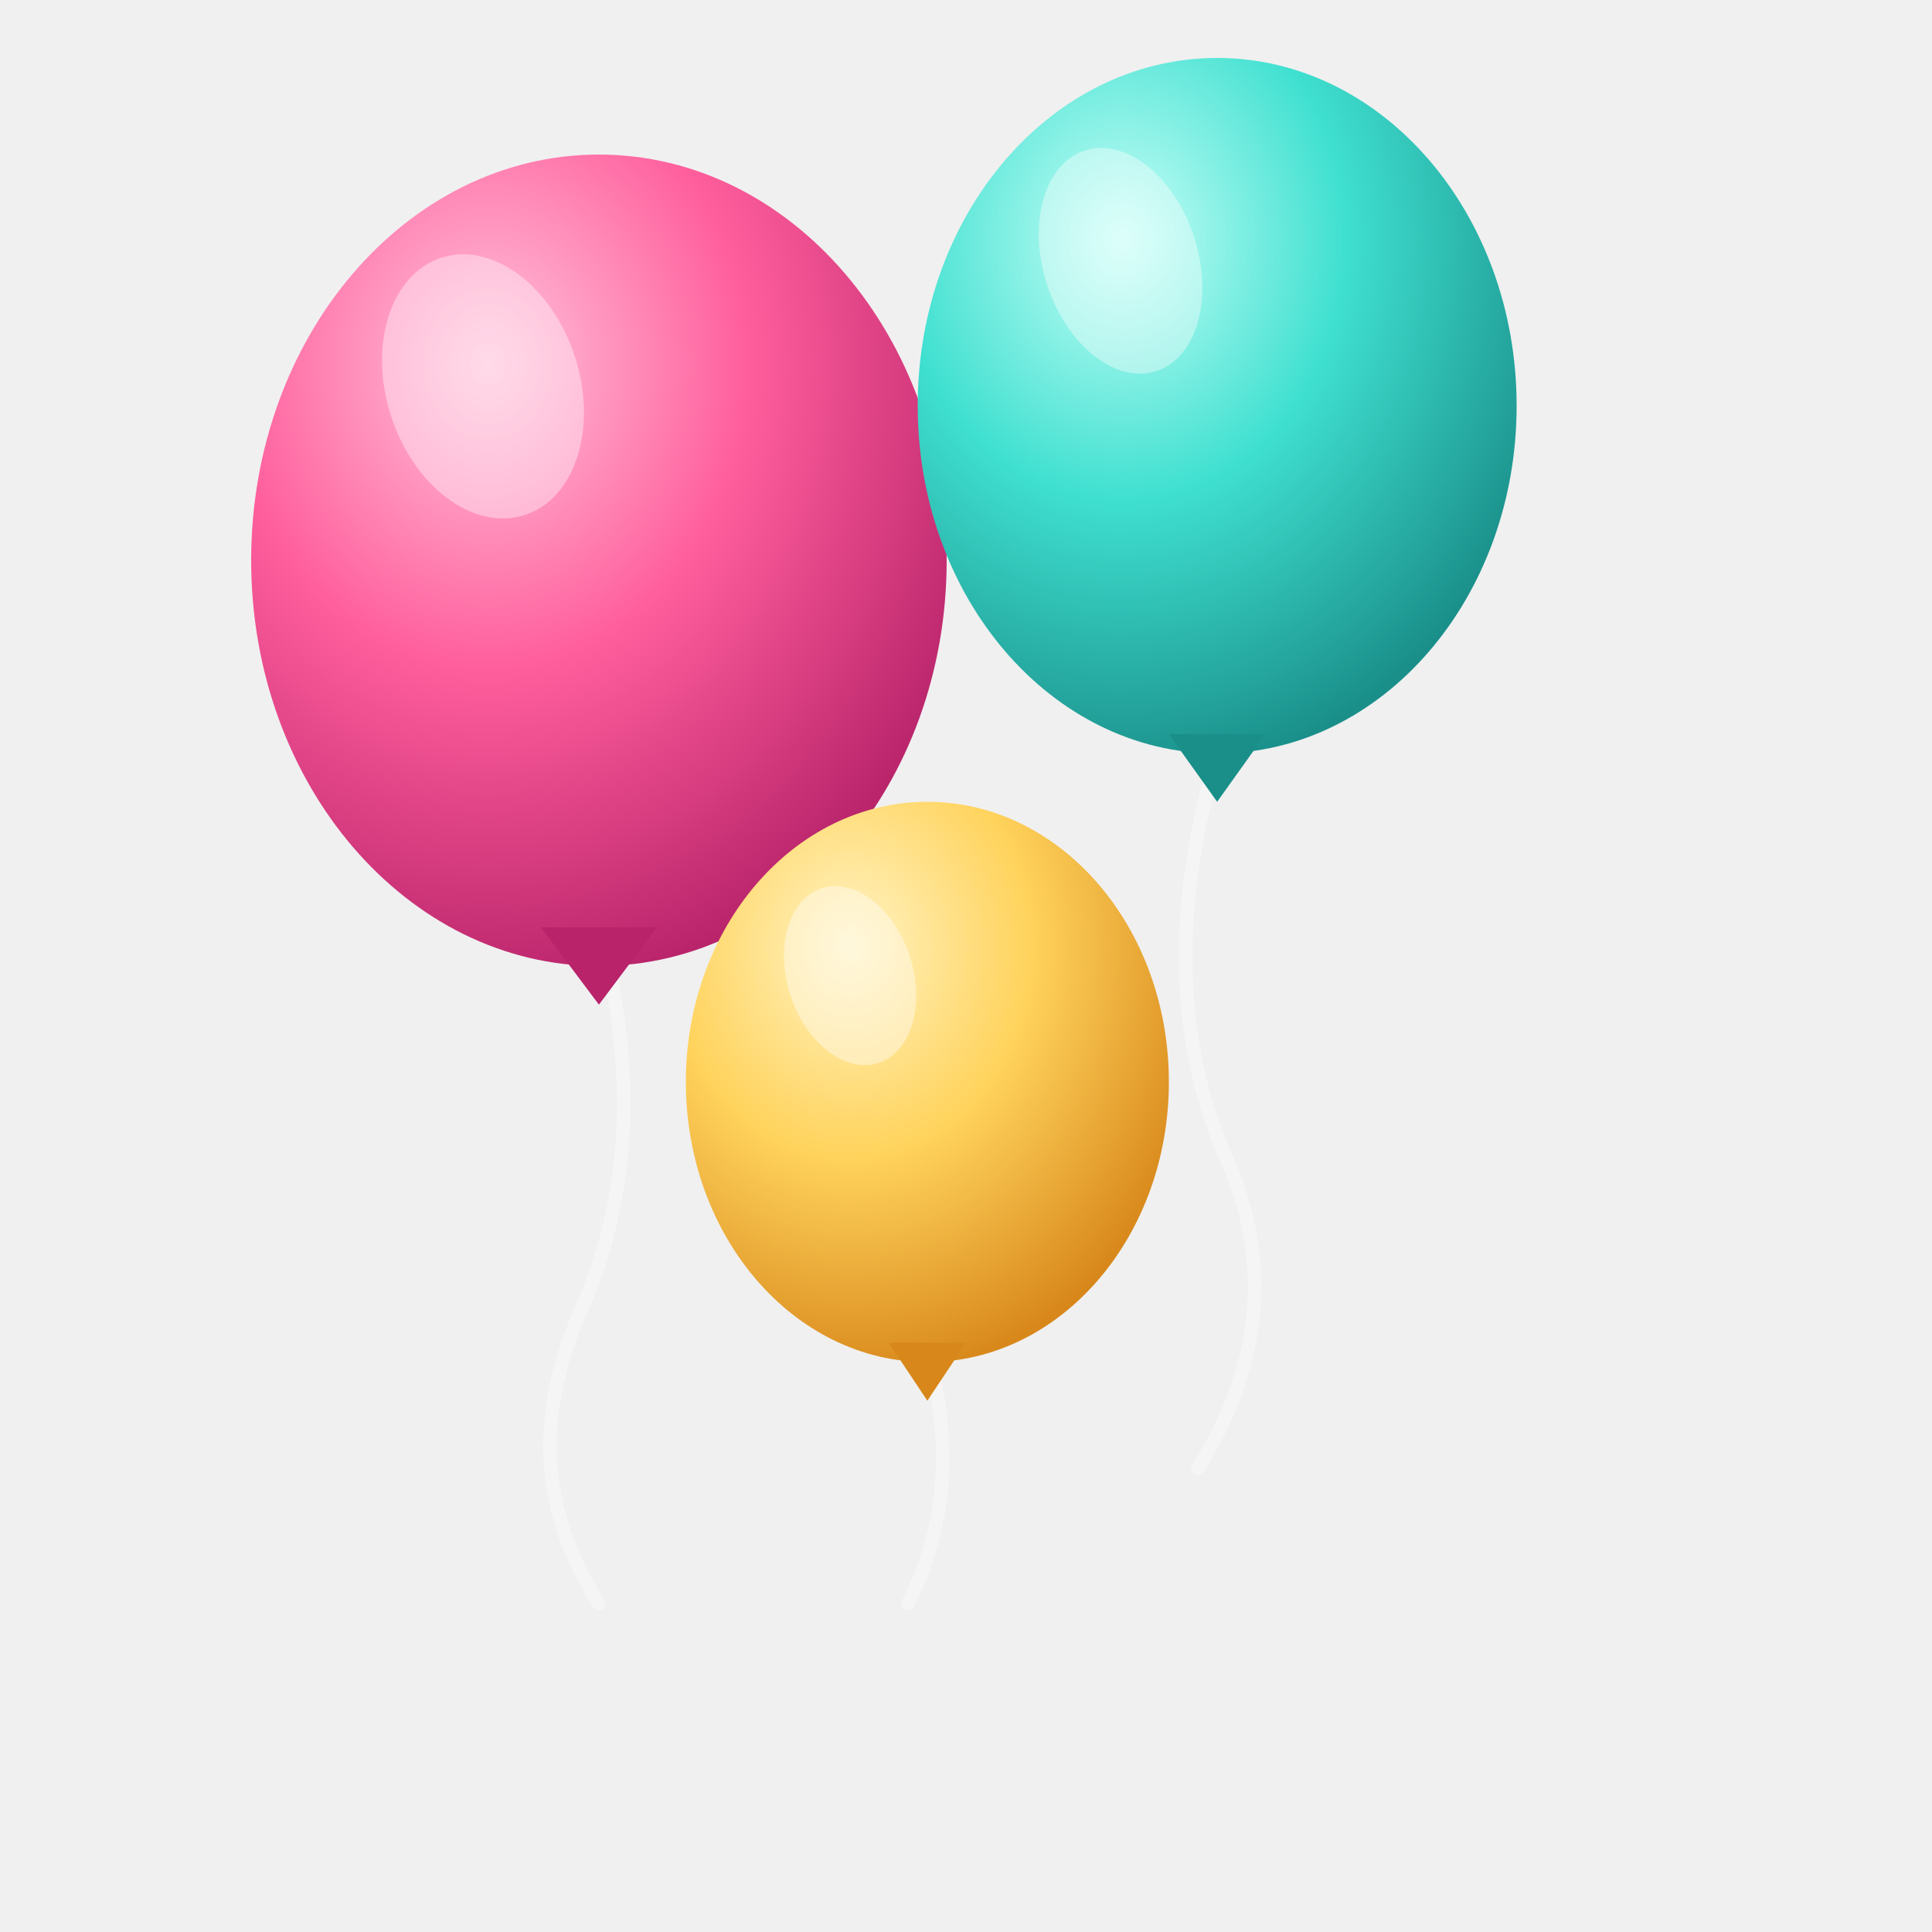
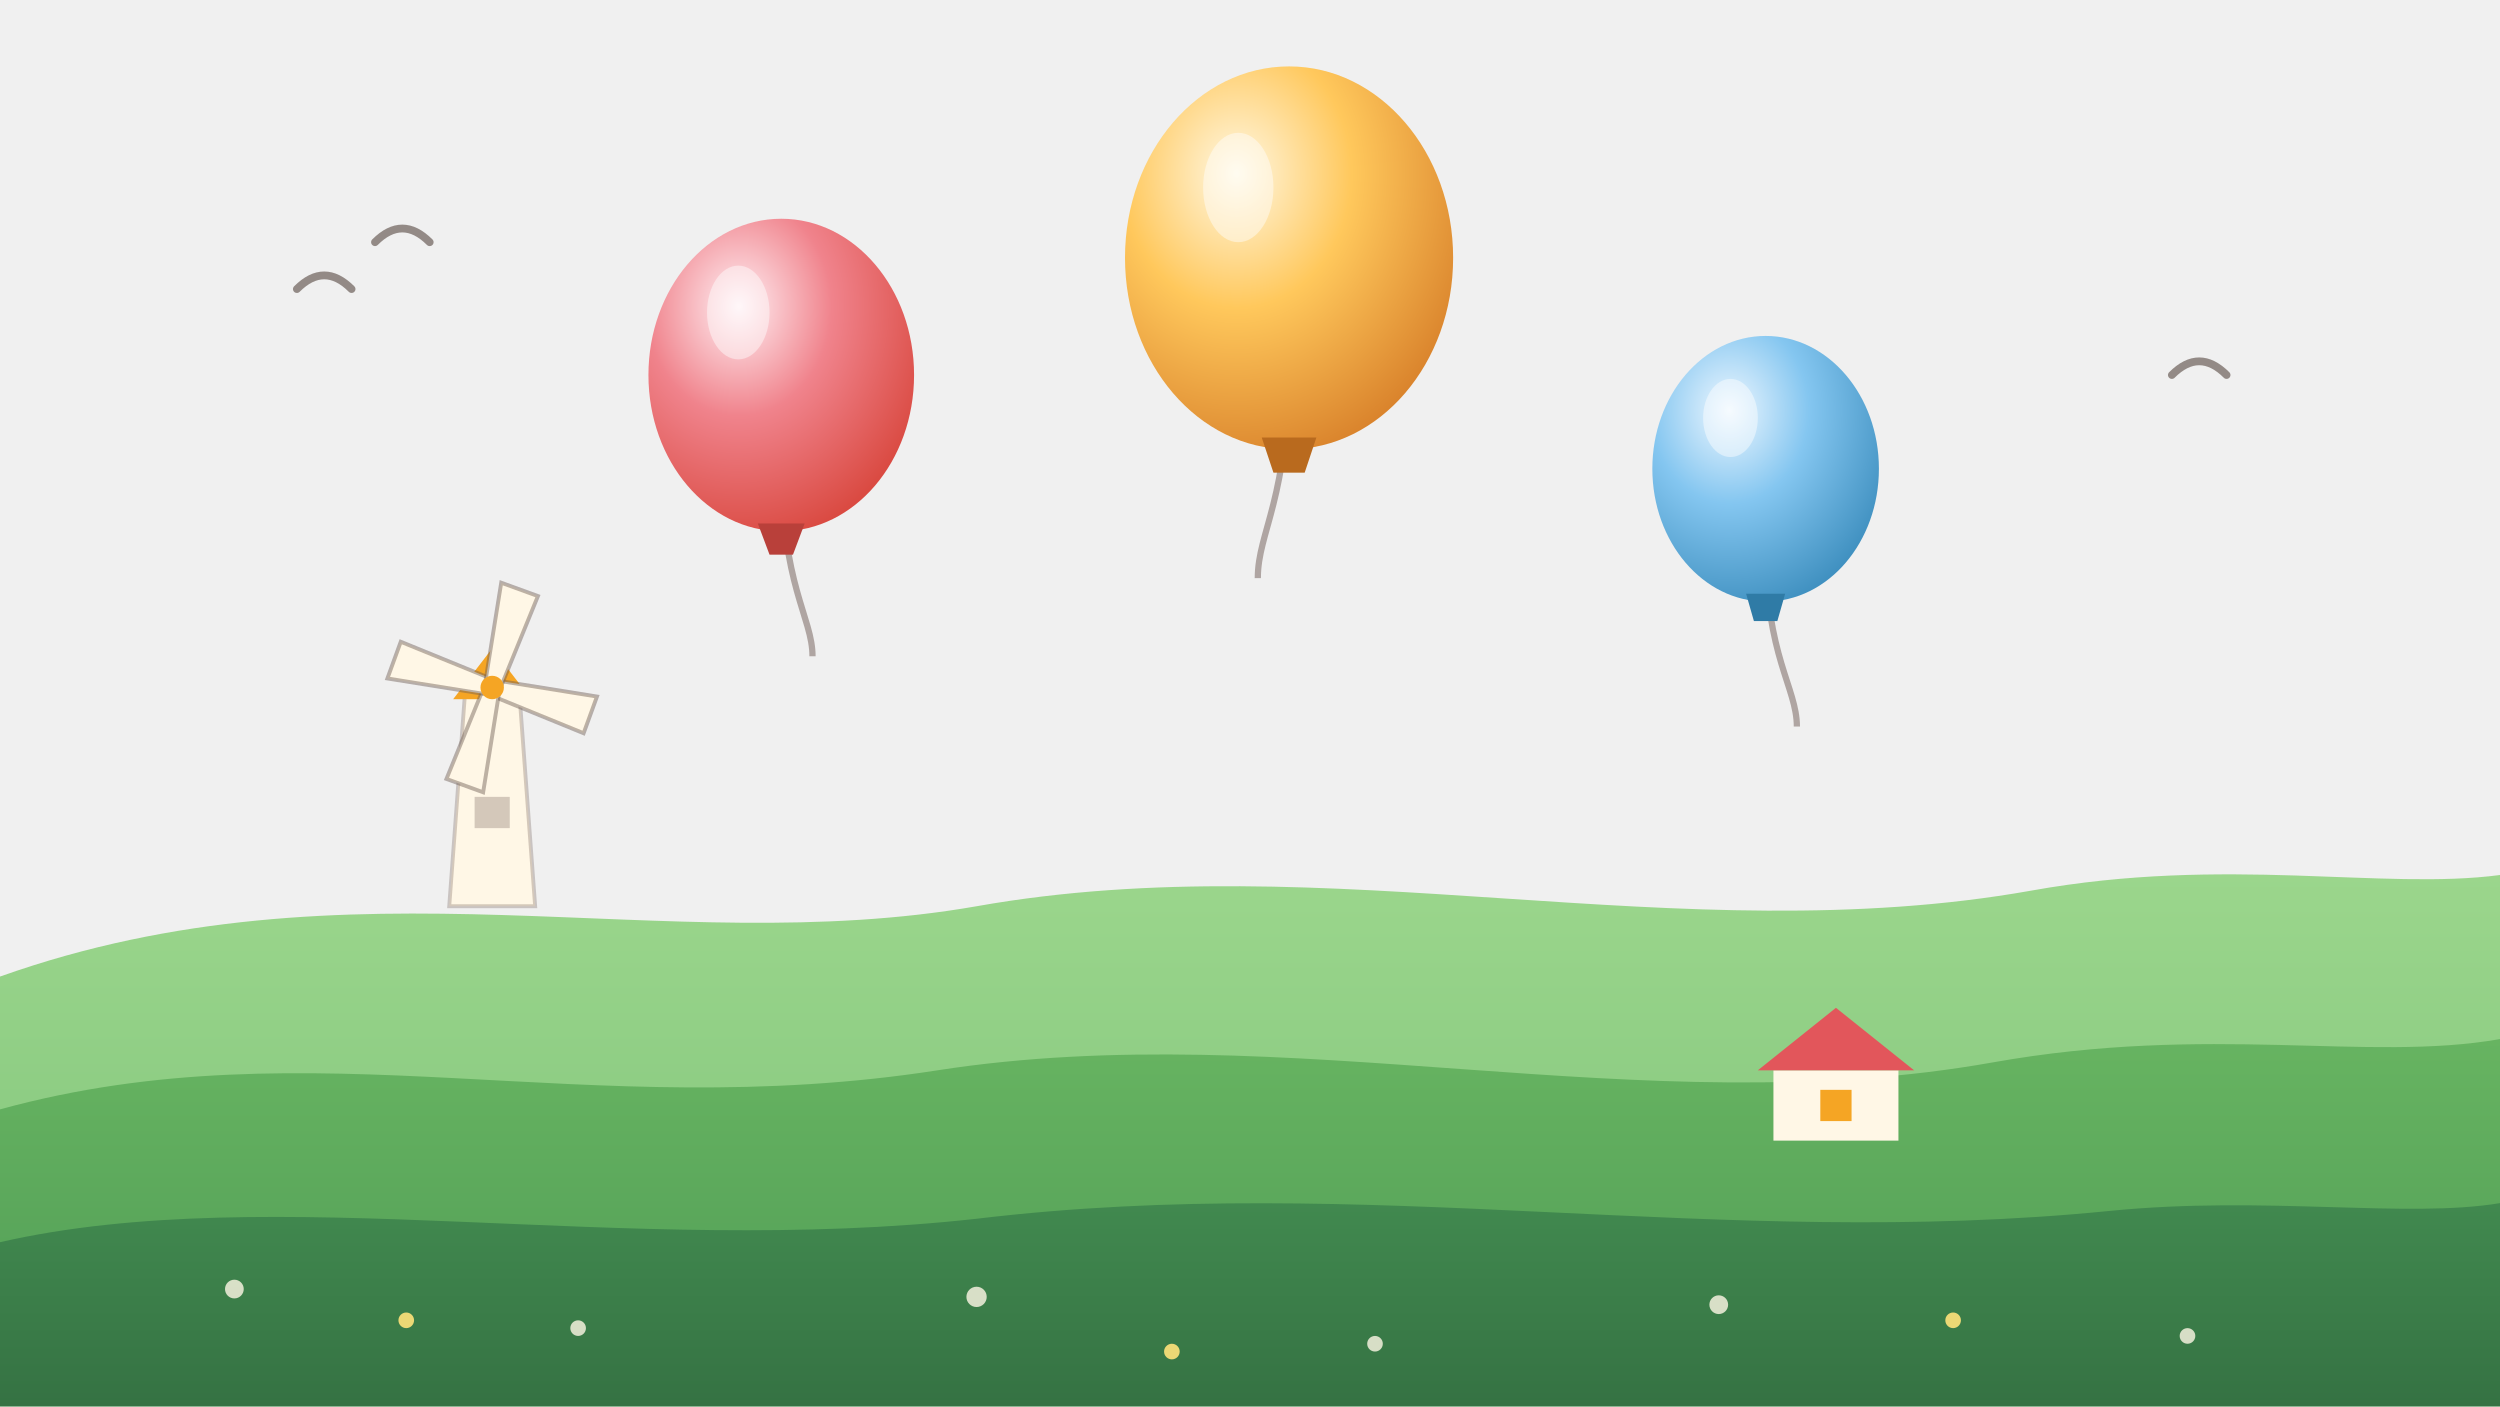
- <svg xmlns="http://www.w3.org/2000/svg" viewBox="0 0 200 200" width="200" height="200">
+ <svg xmlns="http://www.w3.org/2000/svg" viewBox="0 0 640 360" width="640" height="360">
  <defs>
-     <radialGradient id="bPink" cx="34%" cy="26%" r="78%">
-       <stop offset="0" stop-color="#ffc4dc" />
-       <stop offset="48%" stop-color="#ff5e9c" />
-       <stop offset="100%" stop-color="#b8236a" />
+     <linearGradient id="h1" x1="0" y1="0" x2="0" y2="1">
+       <stop offset="0" stop-color="#9BD68C" />
+       <stop offset="1" stop-color="#7CC178" />
+     </linearGradient>
+     <linearGradient id="h2" x1="0" y1="0" x2="0" y2="1">
+       <stop offset="0" stop-color="#67B461" />
+       <stop offset="1" stop-color="#4E9A55" />
+     </linearGradient>
+     <linearGradient id="h3" x1="0" y1="0" x2="0" y2="1">
+       <stop offset="0" stop-color="#41894F" />
+       <stop offset="1" stop-color="#357243" />
+     </linearGradient>
+     <radialGradient id="bA" cx=".34" cy=".28" r=".78">
+       <stop offset="0" stop-color="#FFF0F4" />
+       <stop offset=".45" stop-color="#F0838C" />
+       <stop offset="1" stop-color="#D9483F" />
    </radialGradient>
-     <radialGradient id="bCyan" cx="34%" cy="26%" r="78%">
-       <stop offset="0" stop-color="#c9fff8" />
-       <stop offset="48%" stop-color="#3fe0d0" />
-       <stop offset="100%" stop-color="#1a8f8a" />
+     <radialGradient id="bB" cx=".34" cy=".28" r=".78">
+       <stop offset="0" stop-color="#FFF8E4" />
+       <stop offset=".45" stop-color="#FFC85C" />
+       <stop offset="1" stop-color="#D9822B" />
    </radialGradient>
-     <radialGradient id="bGold" cx="34%" cy="26%" r="78%">
-       <stop offset="0" stop-color="#fff3c4" />
-       <stop offset="48%" stop-color="#ffd35c" />
-       <stop offset="100%" stop-color="#d8871a" />
+     <radialGradient id="bC" cx=".34" cy=".28" r=".78">
+       <stop offset="0" stop-color="#EEF7FF" />
+       <stop offset=".45" stop-color="#84C6F0" />
+       <stop offset="1" stop-color="#3E8FBF" />
    </radialGradient>
+     <g id="blade">
+       <path d="M0 -2 L26 -7 L26 3 L0 2 Z" fill="#FFF7E6" stroke="rgba(110,91,84,.45)" stroke-width="1" />
+     </g>
  </defs>
-   <g stroke="#ffffff" stroke-opacity=".35" stroke-width="1.4" fill="none" stroke-linecap="round">
-     <path d="M62 96 q6 22 -2 40 q-7 16 2 30" />
-     <path d="M126 78 q-7 24 1 42 q7 16 -3 32" />
-     <path d="M96 140 q4 14 -2 26" />
+   <path d="M0 250 C90 218 170 246 250 232 C340 216 430 244 520 228 C570 219 610 228 640 224 L640 360 L0 360 Z" fill="url(#h1)" />
+   <path d="M0 284 C80 262 150 288 240 274 C330 260 420 288 510 272 C566 262 606 272 640 266 L640 360 L0 360 Z" fill="url(#h2)" />
+   <path d="M0 318 C70 302 160 322 250 312 C350 300 440 320 540 310 C580 306 616 312 640 308 L640 360 L0 360 Z" fill="url(#h3)" />
+   <g transform="translate(126 232)">
+     <path d="M-11 0 L-7 -54 L7 -54 L11 0 Z" fill="#FFF7E6" stroke="rgba(110,91,84,.3)" />
+     <path d="M-10 -53 L0 -66 L10 -53 Z" fill="#F5A524" />
+     <rect x="-4.5" y="-28" width="9" height="8" fill="rgba(110,91,84,.3)" />
+     <g transform="translate(0 -56)">
+       <use href="#blade" transform="rotate(20)" />
+       <use href="#blade" transform="rotate(110)" />
+       <use href="#blade" transform="rotate(200)" />
+       <use href="#blade" transform="rotate(290)" />
+       <circle r="3" fill="#F5A524" />
+     </g>
+   </g>
+   <g transform="translate(470 292)">
+     <rect x="-16" y="-18" width="32" height="18" fill="#FFF7E6" />
+     <path d="M-20 -18 L0 -34 L20 -18 Z" fill="#E2565B" />
+     <rect x="-4" y="-13" width="8" height="8" fill="#F5A524" />
  </g>
  <g>
-     <ellipse cx="62" cy="58" rx="36" ry="42" fill="url(#bPink)" />
-     <path d="M56 96 h12 l-6 8 z" fill="#b8236a" />
-     <ellipse cx="50" cy="40" rx="10" ry="14" fill="#ffffff" fill-opacity=".38" transform="rotate(-18 50 40)" />
+     <path d="M200 118 C200 150 208 158 208 168" stroke="rgba(110,91,84,.5)" stroke-width="1.6" fill="none" />
+     <ellipse cx="200" cy="96" rx="34" ry="40" fill="url(#bA)" />
+     <path d="M194 134 h12 l-3 8 h-6 z" fill="#B9403A" />
+     <ellipse cx="189" cy="80" rx="8" ry="12" fill="#fff" opacity=".45" />
  </g>
  <g>
-     <ellipse cx="126" cy="42" rx="31" ry="36" fill="url(#bCyan)" />
-     <path d="M121 76 h10 l-5 7 z" fill="#1a8f8a" />
-     <ellipse cx="116" cy="27" rx="8" ry="12" fill="#ffffff" fill-opacity=".38" transform="rotate(-18 116 27)" />
+     <path d="M330 92 C330 128 322 136 322 148" stroke="rgba(110,91,84,.5)" stroke-width="1.6" fill="none" />
+     <ellipse cx="330" cy="66" rx="42" ry="49" fill="url(#bB)" />
+     <path d="M323 112 h14 l-3 9 h-8 z" fill="#B96A1E" />
+     <ellipse cx="317" cy="48" rx="9" ry="14" fill="#fff" opacity=".45" />
  </g>
  <g>
-     <ellipse cx="96" cy="112" rx="25" ry="29" fill="url(#bGold)" />
-     <path d="M92 139 h8 l-4 6 z" fill="#d8871a" />
-     <ellipse cx="88" cy="101" rx="6.5" ry="9.5" fill="#ffffff" fill-opacity=".4" transform="rotate(-18 88 101)" />
+     <path d="M452 140 C452 168 460 176 460 186" stroke="rgba(110,91,84,.5)" stroke-width="1.6" fill="none" />
+     <ellipse cx="452" cy="120" rx="29" ry="34" fill="url(#bC)" />
+     <path d="M447 152 h10 l-2 7 h-6 z" fill="#2F7BA6" />
+     <ellipse cx="443" cy="107" rx="7" ry="10" fill="#fff" opacity=".45" />
+   </g>
+   <g stroke="rgba(72,55,48,.55)" stroke-width="2" fill="none" stroke-linecap="round">
+     <path d="M76 74 q7 -7 14 0" />
+     <path d="M96 62 q7 -7 14 0" />
+     <path d="M556 96 q7 -7 14 0" />
+   </g>
+   <g fill="#FFF7E6" opacity=".8">
+     <circle cx="60" cy="330" r="2.4" />
+     <circle cx="148" cy="340" r="2" />
+     <circle cx="250" cy="332" r="2.6" />
+     <circle cx="352" cy="344" r="2" />
+     <circle cx="440" cy="334" r="2.4" />
+     <circle cx="560" cy="342" r="2" />
+   </g>
+   <g fill="#FFE27A" opacity=".9">
+     <circle cx="104" cy="338" r="2" />
+     <circle cx="300" cy="346" r="2" />
+     <circle cx="500" cy="338" r="2" />
  </g>
</svg>
